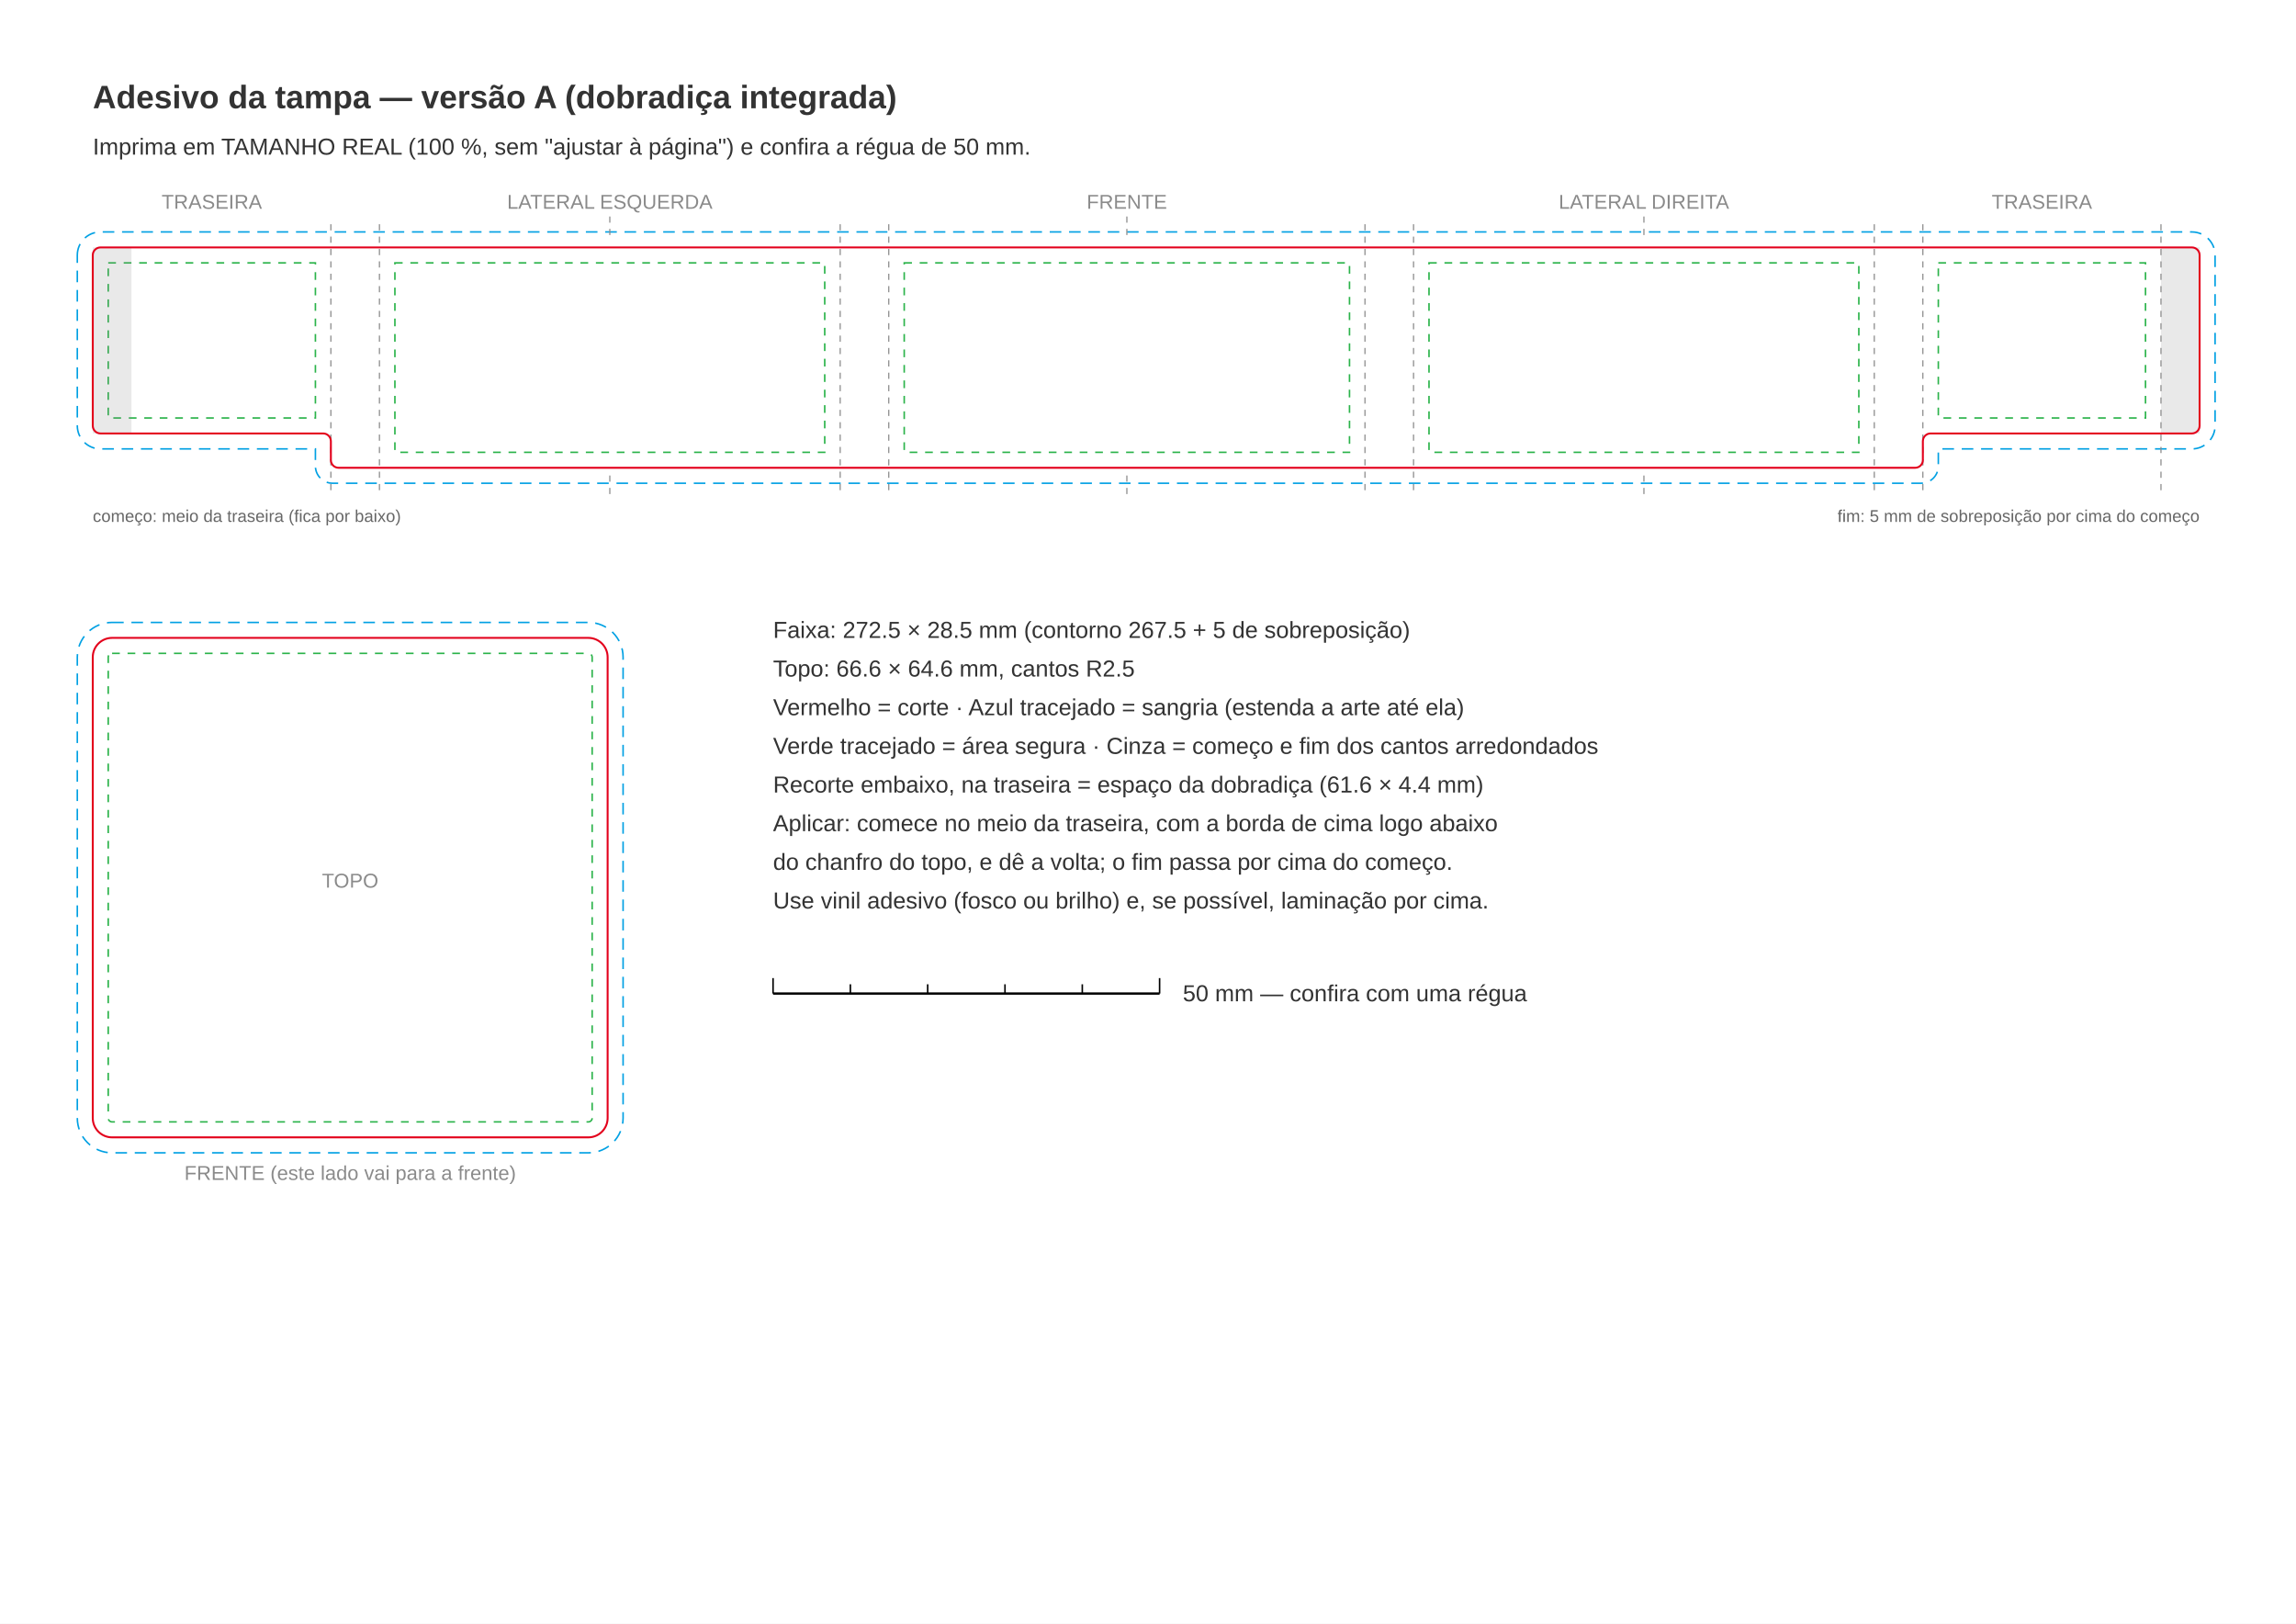
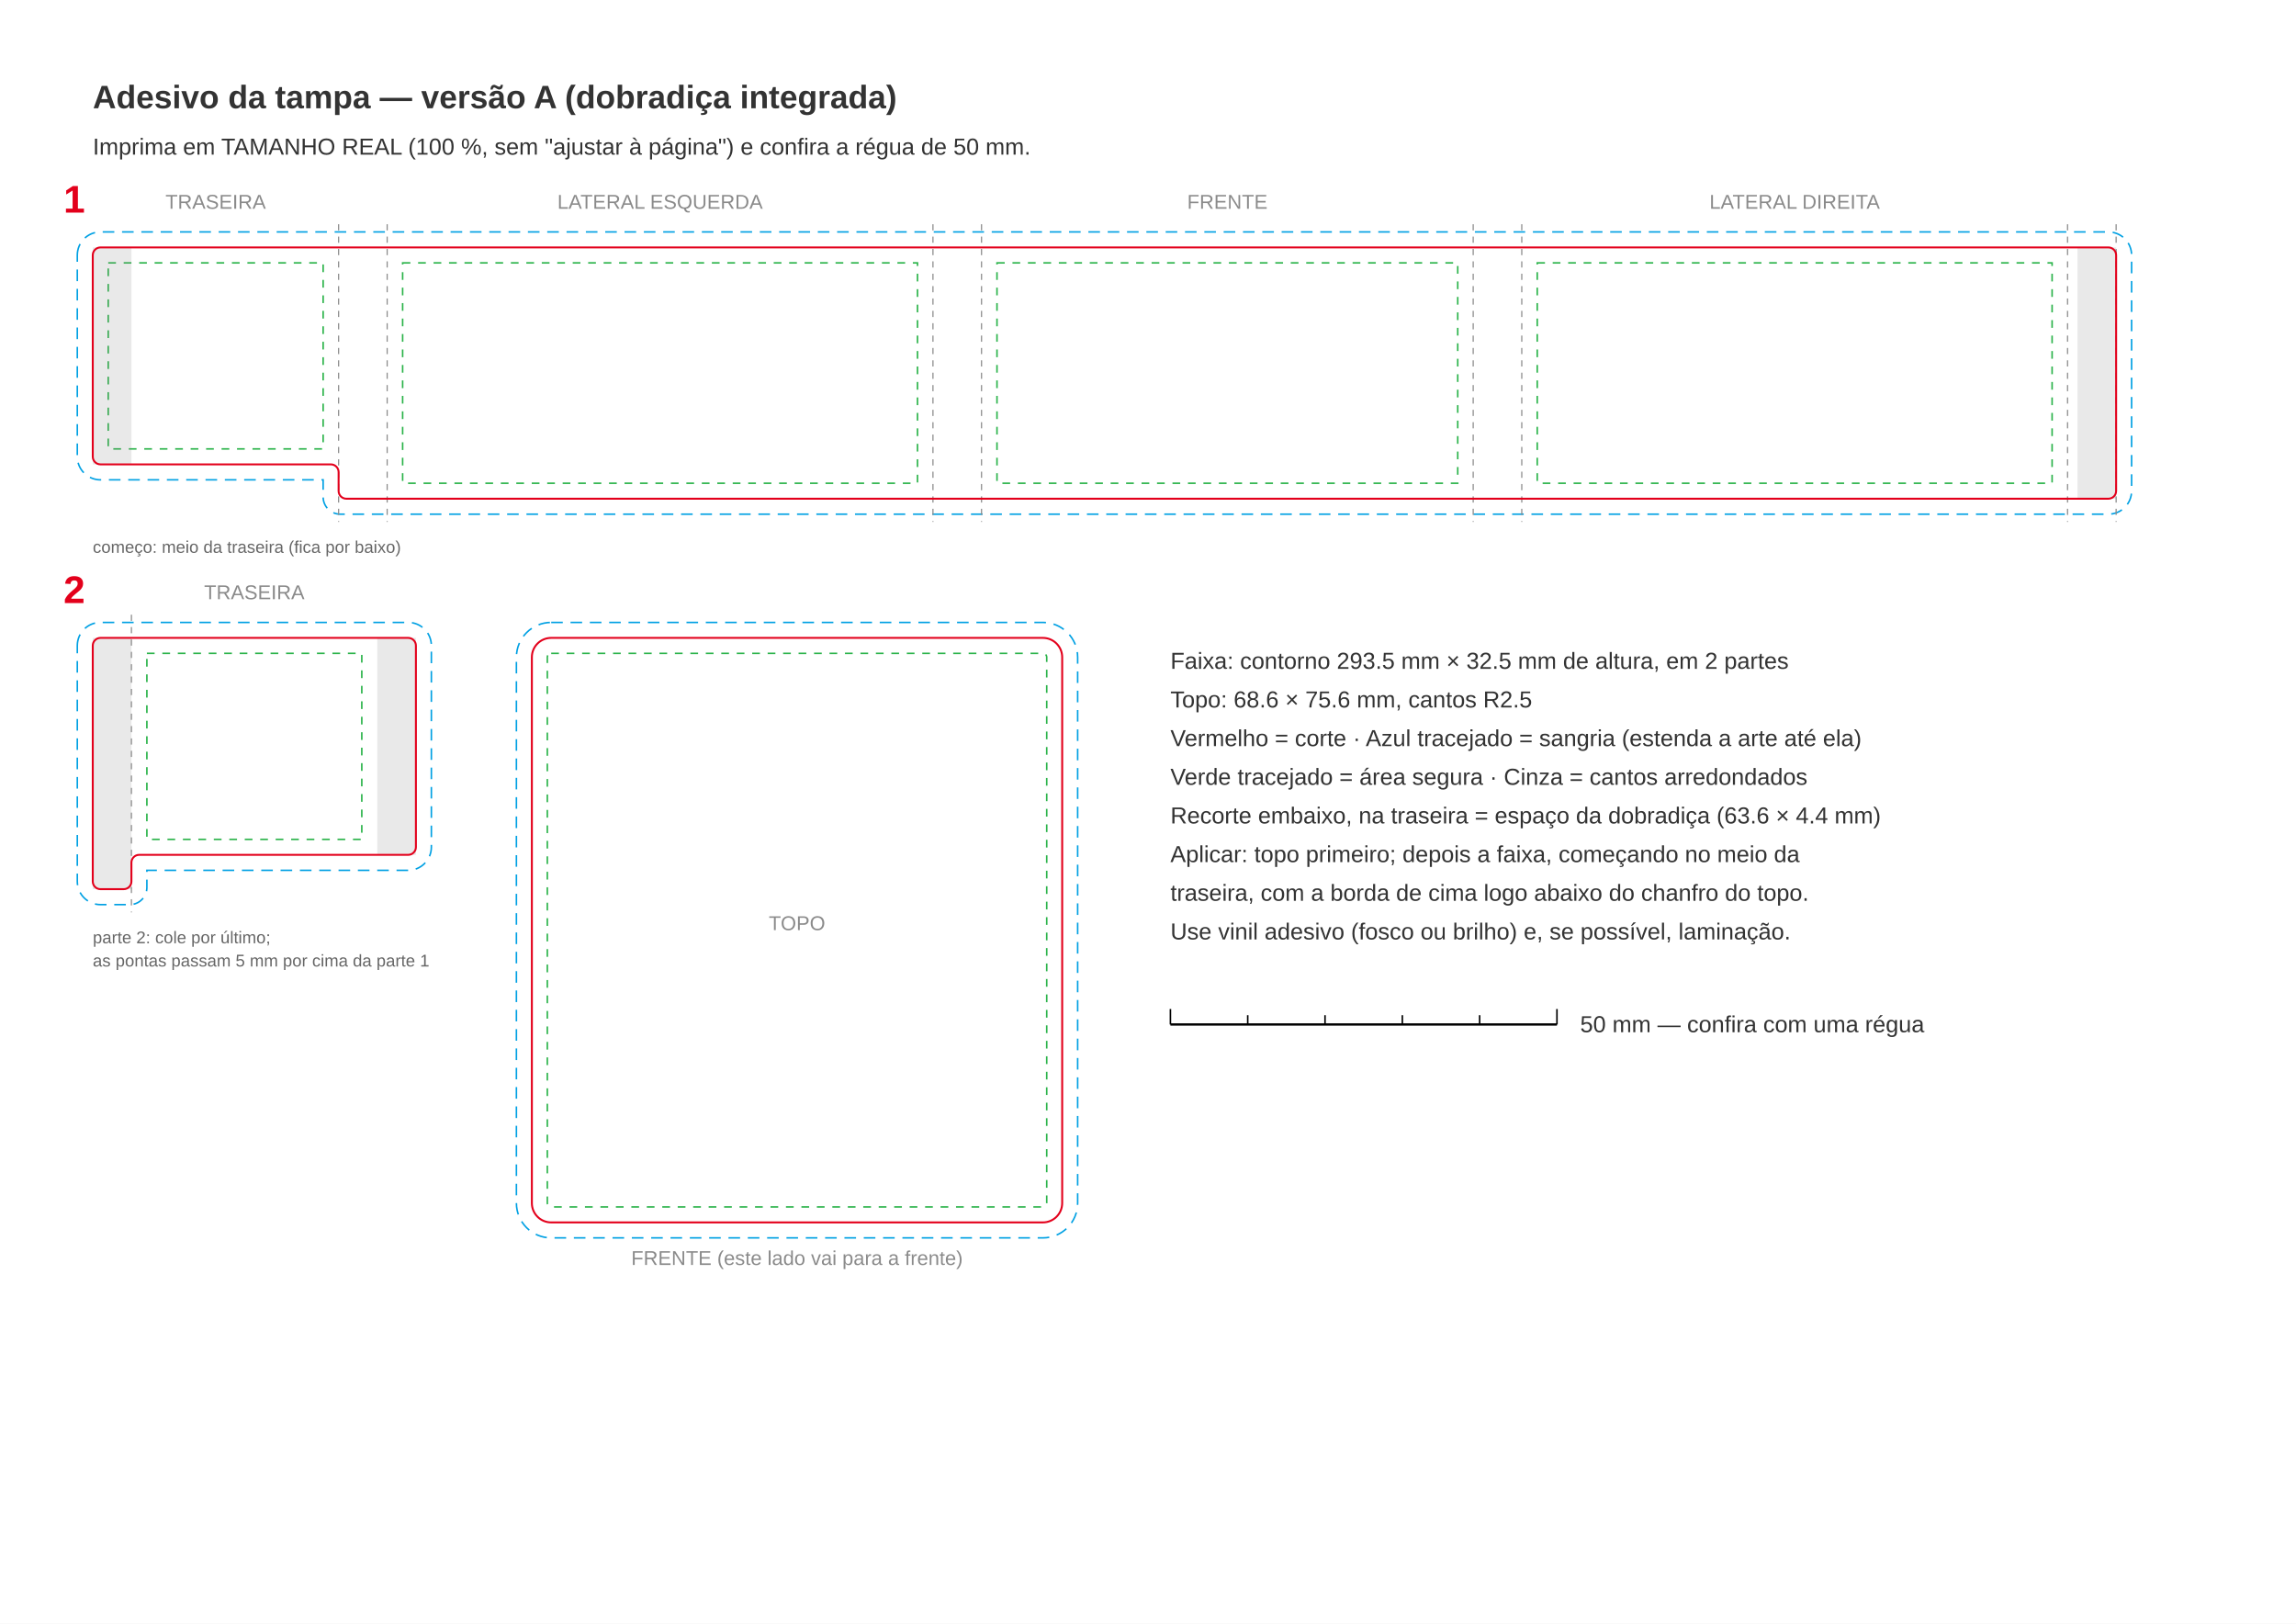
<svg xmlns="http://www.w3.org/2000/svg" width="297mm" height="210mm" viewBox="0 0 297 210">
  <style>
    .corte{fill:none;stroke:#e3001b;stroke-width:0.25}
    .sangria{fill:none;stroke:#00a0e3;stroke-width:0.2;stroke-dasharray:1.5 1}
    .segura{fill:none;stroke:#2bb34a;stroke-width:0.2;stroke-dasharray:1 1}
    .guia{fill:none;stroke:#8a8a8a;stroke-width:0.15;stroke-dasharray:0.8 0.8}
    .sobre{fill:#8a8a8a;fill-opacity:0.18;stroke:none}
    text{font-family:Arial,Helvetica,sans-serif;fill:#333}
    .t{font-size:3px}.s{font-size:2.2px;fill:#666}.h{font-size:4.2px;font-weight:bold}.f{font-size:2.6px;fill:#8a8a8a;text-anchor:middle}
+     .n{font-size:5px;font-weight:bold;fill:#e3001b}
    </style>
  <rect x="0" y="0" width="297" height="210" fill="#fff" />
  <g id="arte" />
  <g id="sangria">
-     <path class="sangria" d="M10.000,33.000 A3.000,3.000 0 0 1 13.000,30.000 L283.533,30.000 A3.000,3.000 0 0 1 286.533,33.000 L286.533,55.060 A3.000,3.000 0 0 1 283.533,58.060 L250.733,58.060 L250.733,60.280 A2.220,2.220 0 0 1 248.513,62.500 L43.020,62.500 A2.220,2.220 0 0 1 40.800,60.280 L40.800,58.060 L13.000,58.060 A3.000,3.000 0 0 1 10.000,55.060 Z" />
-     <rect class="sangria" x="10.000" y="80.500" width="70.600" height="68.600" rx="4.500" ry="4.500" />
+     <path class="sangria" d="M10.000,33.000 A3.000,3.000 0 0 1 13.000,30.000 L272.733,30.000 A3.000,3.000 0 0 1 275.733,33.000 L275.733,63.500 A3.000,3.000 0 0 1 272.733,66.500 L44.020,66.500 A2.220,2.220 0 0 1 41.800,64.280 L41.800,62.060 L13.000,62.060 A3.000,3.000 0 0 1 10.000,59.060 Z" />
+     <path class="sangria" d="M10.000,83.500 A3.000,3.000 0 0 1 13.000,80.500 L52.800,80.500 A3.000,3.000 0 0 1 55.800,83.500 L55.800,109.560 A3.000,3.000 0 0 1 52.800,112.560 L19.000,112.560 L19.000,114.780 A2.220,2.220 0 0 1 16.780,117.000 L13.000,117.000 A3.000,3.000 0 0 1 10.000,114.000 Z" />
+     <rect class="sangria" x="66.800" y="80.500" width="72.600" height="79.600" rx="4.500" ry="4.500" />
  </g>
  <g id="segura">
-     <rect class="segura" x="14.000" y="34.000" width="26.800" height="20.060" />
-     <rect class="segura" x="51.083" y="34.000" width="55.600" height="24.500" />
-     <rect class="segura" x="116.966" y="34.000" width="57.600" height="24.500" />
-     <rect class="segura" x="184.850" y="34.000" width="55.600" height="24.500" />
-     <rect class="segura" x="250.733" y="34.000" width="26.800" height="20.060" />
-     <rect class="segura" x="14.000" y="84.500" width="62.600" height="60.600" rx="0.500" ry="0.500" />
+     <rect class="segura" x="14.000" y="34.000" width="27.800" height="24.060" />
+     <rect class="segura" x="52.083" y="34.000" width="66.600" height="28.500" />
+     <rect class="segura" x="128.966" y="34.000" width="59.600" height="28.500" />
+     <rect class="segura" x="198.850" y="34.000" width="66.600" height="28.500" />
+     <rect class="segura" x="19.000" y="84.500" width="27.800" height="24.060" />
+     <rect class="segura" x="70.800" y="84.500" width="64.600" height="71.600" rx="0.500" ry="0.500" />
  </g>
  <g id="guias">
-     <line class="guia" x1="42.800" y1="29.000" x2="42.800" y2="63.500" />
-     <line class="guia" x1="49.083" y1="29.000" x2="49.083" y2="63.500" />
-     <line class="guia" x1="108.683" y1="29.000" x2="108.683" y2="63.500" />
-     <line class="guia" x1="114.966" y1="29.000" x2="114.966" y2="63.500" />
-     <line class="guia" x1="176.566" y1="29.000" x2="176.566" y2="63.500" />
-     <line class="guia" x1="182.850" y1="29.000" x2="182.850" y2="63.500" />
-     <line class="guia" x1="242.450" y1="29.000" x2="242.450" y2="63.500" />
-     <line class="guia" x1="248.733" y1="29.000" x2="248.733" y2="63.500" />
-     <line class="guia" x1="78.883" y1="28.000" x2="78.883" y2="31.000" />
-     <line class="guia" x1="78.883" y1="61.500" x2="78.883" y2="64.500" />
-     <text class="f" x="78.883" y="27.000">LATERAL ESQUERDA</text>
-     <line class="guia" x1="145.766" y1="28.000" x2="145.766" y2="31.000" />
-     <line class="guia" x1="145.766" y1="61.500" x2="145.766" y2="64.500" />
-     <text class="f" x="145.766" y="27.000">FRENTE</text>
-     <line class="guia" x1="212.650" y1="28.000" x2="212.650" y2="31.000" />
-     <line class="guia" x1="212.650" y1="61.500" x2="212.650" y2="64.500" />
-     <text class="f" x="212.650" y="27.000">LATERAL DIREITA</text>
-     <text class="f" x="27.400" y="27.000">TRASEIRA</text>
-     <text class="f" x="264.133" y="27.000">TRASEIRA</text>
-     <rect class="sobre" x="279.533" y="32.000" width="5.000" height="24.060" />
-     <rect class="sobre" x="12.000" y="32.000" width="5.000" height="24.060" />
-     <line class="guia" x1="279.533" y1="29.000" x2="279.533" y2="63.500" />
-     <text class="s" x="12.000" y="67.500">começo: meio da traseira (fica por baixo)</text>
-     <text class="s" x="284.533" y="67.500" text-anchor="end">fim: 5 mm de sobreposição por cima do começo</text>
-     <text class="f" x="45.300" y="114.800">TOPO</text>
-     <text class="f" x="45.300" y="152.600">FRENTE (este lado vai para a frente)</text>
+     <text class="f" x="27.900" y="27.000">TRASEIRA</text>
+     <line class="guia" x1="43.800" y1="29.000" x2="43.800" y2="67.500" />
+     <line class="guia" x1="50.083" y1="29.000" x2="50.083" y2="67.500" />
+     <text class="f" x="85.383" y="27.000">LATERAL ESQUERDA</text>
+     <line class="guia" x1="120.683" y1="29.000" x2="120.683" y2="67.500" />
+     <line class="guia" x1="126.966" y1="29.000" x2="126.966" y2="67.500" />
+     <text class="f" x="158.766" y="27.000">FRENTE</text>
+     <line class="guia" x1="190.566" y1="29.000" x2="190.566" y2="67.500" />
+     <line class="guia" x1="196.850" y1="29.000" x2="196.850" y2="67.500" />
+     <text class="f" x="232.150" y="27.000">LATERAL DIREITA</text>
+     <line class="guia" x1="267.450" y1="29.000" x2="267.450" y2="67.500" />
+     <line class="guia" x1="273.733" y1="29.000" x2="273.733" y2="67.500" />
+     <rect class="sobre" x="12.000" y="32.000" width="5.000" height="28.060" />
+     <rect class="sobre" x="268.733" y="32.000" width="5.000" height="32.500" />
+     <line class="guia" x1="17.000" y1="79.500" x2="17.000" y2="118.000" />
+     <text class="f" x="32.900" y="77.500">TRASEIRA</text>
+     <rect class="sobre" x="48.800" y="82.500" width="5.000" height="28.060" />
+     <rect class="sobre" x="12.000" y="82.500" width="5.000" height="32.500" />
+     <text class="f" x="103.100" y="120.300">TOPO</text>
+     <text class="f" x="103.100" y="163.600">FRENTE (este lado vai para a frente)</text>
  </g>
  <g id="corte">
-     <path class="corte" d="M12.000,33.000 A1.000,1.000 0 0 1 13.000,32.000 L283.533,32.000 A1.000,1.000 0 0 1 284.533,33.000 L284.533,55.060 A1.000,1.000 0 0 1 283.533,56.060 L249.733,56.060 A1.000,1.000 0 0 0 248.733,57.060 L248.733,59.500 A1.000,1.000 0 0 1 247.733,60.500 L43.800,60.500 A1.000,1.000 0 0 1 42.800,59.500 L42.800,57.060 A1.000,1.000 0 0 0 41.800,56.060 L13.000,56.060 A1.000,1.000 0 0 1 12.000,55.060 Z" />
-     <rect class="corte" x="12.000" y="82.500" width="66.600" height="64.600" rx="2.500" ry="2.500" />
+     <path class="corte" d="M12.000,33.000 A1.000,1.000 0 0 1 13.000,32.000 L272.733,32.000 A1.000,1.000 0 0 1 273.733,33.000 L273.733,63.500 A1.000,1.000 0 0 1 272.733,64.500 L44.800,64.500 A1.000,1.000 0 0 1 43.800,63.500 L43.800,61.060 A1.000,1.000 0 0 0 42.800,60.060 L13.000,60.060 A1.000,1.000 0 0 1 12.000,59.060 Z" />
+     <path class="corte" d="M12.000,83.500 A1.000,1.000 0 0 1 13.000,82.500 L52.800,82.500 A1.000,1.000 0 0 1 53.800,83.500 L53.800,109.560 A1.000,1.000 0 0 1 52.800,110.560 L18.000,110.560 A1.000,1.000 0 0 0 17.000,111.560 L17.000,114.000 A1.000,1.000 0 0 1 16.000,115.000 L13.000,115.000 A1.000,1.000 0 0 1 12.000,114.000 Z" />
+     <rect class="corte" x="68.800" y="82.500" width="68.600" height="75.600" rx="2.500" ry="2.500" />
  </g>
  <g id="textos">
+     <text class="n" x="11.000" y="27.500" text-anchor="end">1</text>
+     <text class="n" x="11.000" y="78.000" text-anchor="end">2</text>
+     <text class="s" x="12.000" y="71.500">começo: meio da traseira (fica por baixo)</text>
+     <text class="s" x="12.000" y="122.000">parte 2: cole por último;</text>
+     <text class="s" x="12.000" y="125.000">as pontas passam 5 mm por cima da parte 1</text>
+     <text class="t" x="151.4" y="86.5">Faixa: contorno 293.5 mm × 32.5 mm de altura, em 2 partes</text>
+     <text class="t" x="151.4" y="91.5">Topo: 68.6 × 75.6 mm, cantos R2.5</text>
+     <text class="t" x="151.4" y="96.5">Vermelho = corte · Azul tracejado = sangria (estenda a arte até ela)</text>
+     <text class="t" x="151.4" y="101.5">Verde tracejado = área segura · Cinza = cantos arredondados</text>
+     <text class="t" x="151.4" y="106.5">Recorte embaixo, na traseira = espaço da dobradiça (63.6 × 4.4 mm)</text>
+     <text class="t" x="151.4" y="111.5">Aplicar: topo primeiro; depois a faixa, começando no meio da</text>
+     <text class="t" x="151.4" y="116.5">traseira, com a borda de cima logo abaixo do chanfro do topo.</text>
+     <text class="t" x="151.4" y="121.5">Use vinil adesivo (fosco ou brilho) e, se possível, laminação.</text>
+     <line x1="151.4" y1="132.5" x2="201.4" y2="132.5" stroke="#000" stroke-width="0.3" />
+     <line x1="151.4" y1="130.5" x2="151.4" y2="132.5" stroke="#000" stroke-width="0.2" />
+     <line x1="161.4" y1="131.3" x2="161.4" y2="132.5" stroke="#000" stroke-width="0.2" />
+     <line x1="171.4" y1="131.3" x2="171.4" y2="132.5" stroke="#000" stroke-width="0.2" />
+     <line x1="181.4" y1="131.3" x2="181.4" y2="132.5" stroke="#000" stroke-width="0.2" />
+     <line x1="191.4" y1="131.3" x2="191.4" y2="132.5" stroke="#000" stroke-width="0.2" />
+     <line x1="201.4" y1="130.5" x2="201.4" y2="132.5" stroke="#000" stroke-width="0.2" />
+     <text class="t" x="204.4" y="133.5">50 mm — confira com uma régua</text>
    <text class="h" x="12" y="14">Adesivo da tampa — versão A (dobradiça integrada)</text>
    <text class="t" x="12" y="20">Imprima em TAMANHO REAL (100 %, sem "ajustar à página") e confira a régua de 50 mm.</text>
-     <text class="t" x="100" y="82.5">Faixa: 272.5 × 28.5 mm (contorno 267.5 + 5 de sobreposição)</text>
-     <text class="t" x="100" y="87.5">Topo: 66.6 × 64.6 mm, cantos R2.5</text>
-     <text class="t" x="100" y="92.5">Vermelho = corte · Azul tracejado = sangria (estenda a arte até ela)</text>
-     <text class="t" x="100" y="97.5">Verde tracejado = área segura · Cinza = começo e fim dos cantos arredondados</text>
-     <text class="t" x="100" y="102.5">Recorte embaixo, na traseira = espaço da dobradiça (61.6 × 4.4 mm)</text>
-     <text class="t" x="100" y="107.5">Aplicar: comece no meio da traseira, com a borda de cima logo abaixo</text>
-     <text class="t" x="100" y="112.5">do chanfro do topo, e dê a volta; o fim passa por cima do começo.</text>
-     <text class="t" x="100" y="117.5">Use vinil adesivo (fosco ou brilho) e, se possível, laminação por cima.</text>
-     <line x1="100" y1="128.5" x2="150" y2="128.5" stroke="#000" stroke-width="0.3" />
-     <line x1="100" y1="126.5" x2="100" y2="128.5" stroke="#000" stroke-width="0.2" />
-     <line x1="110" y1="127.3" x2="110" y2="128.5" stroke="#000" stroke-width="0.2" />
-     <line x1="120" y1="127.3" x2="120" y2="128.5" stroke="#000" stroke-width="0.2" />
-     <line x1="130" y1="127.3" x2="130" y2="128.5" stroke="#000" stroke-width="0.2" />
-     <line x1="140" y1="127.3" x2="140" y2="128.5" stroke="#000" stroke-width="0.2" />
-     <line x1="150" y1="126.5" x2="150" y2="128.5" stroke="#000" stroke-width="0.2" />
-     <text class="t" x="153" y="129.5">50 mm — confira com uma régua</text>
  </g>
</svg>
